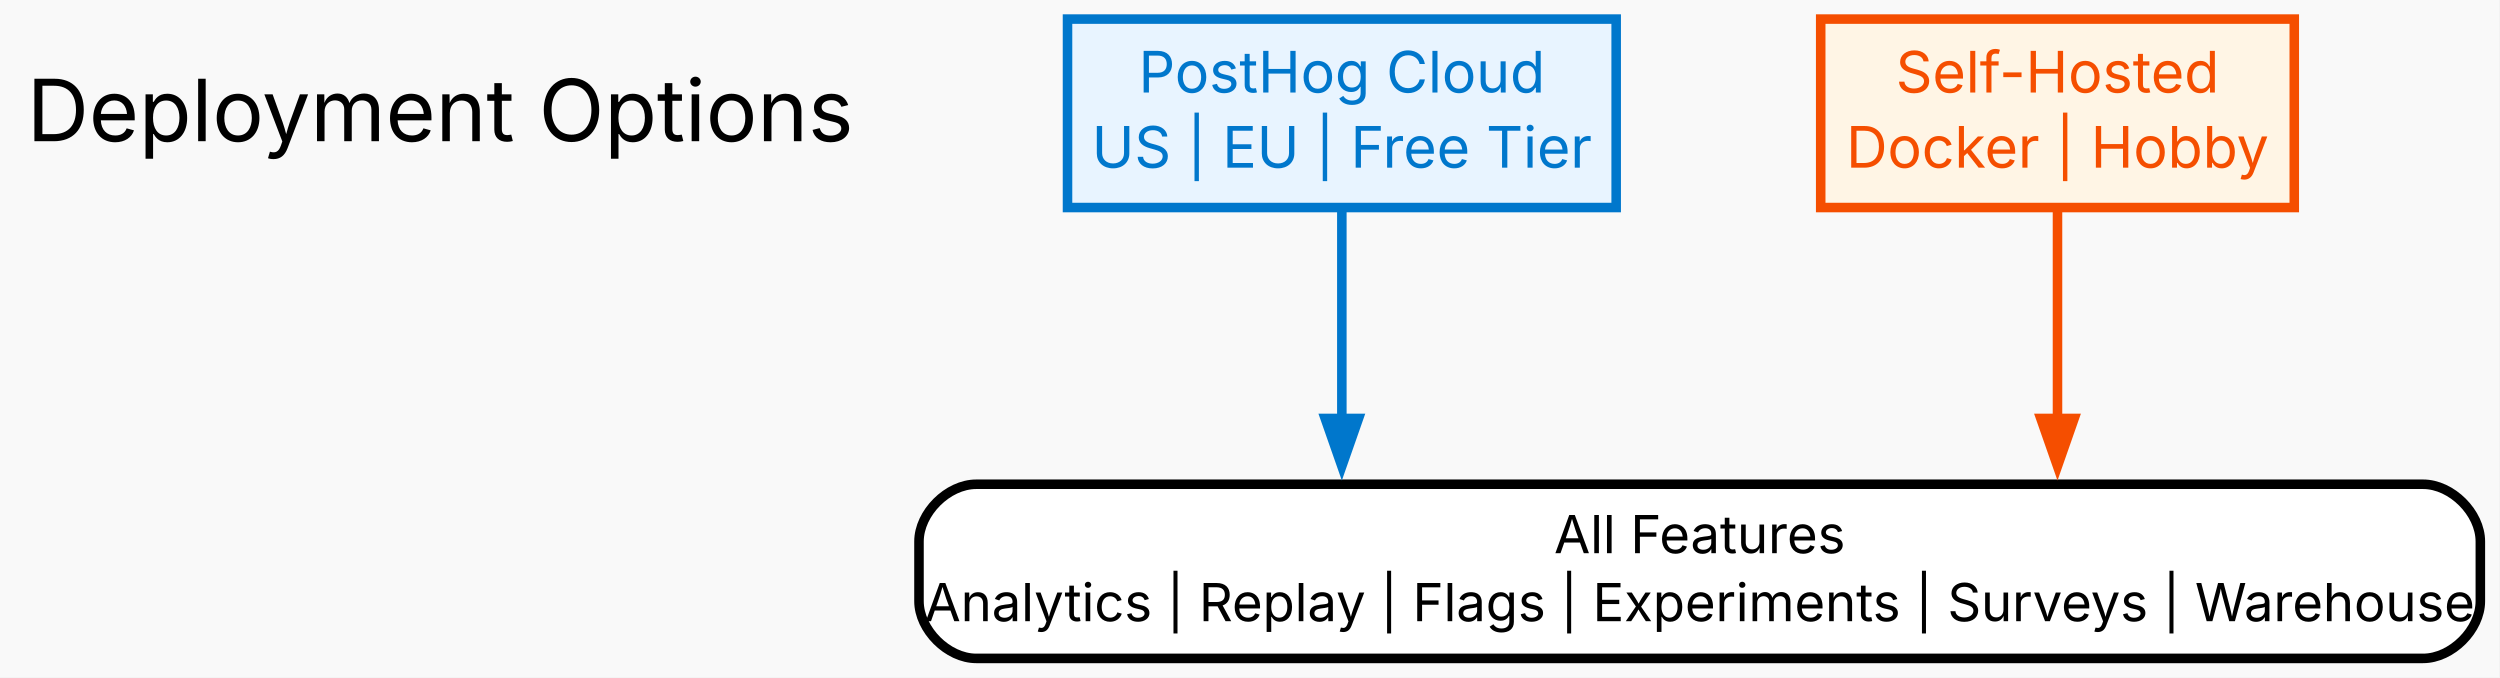
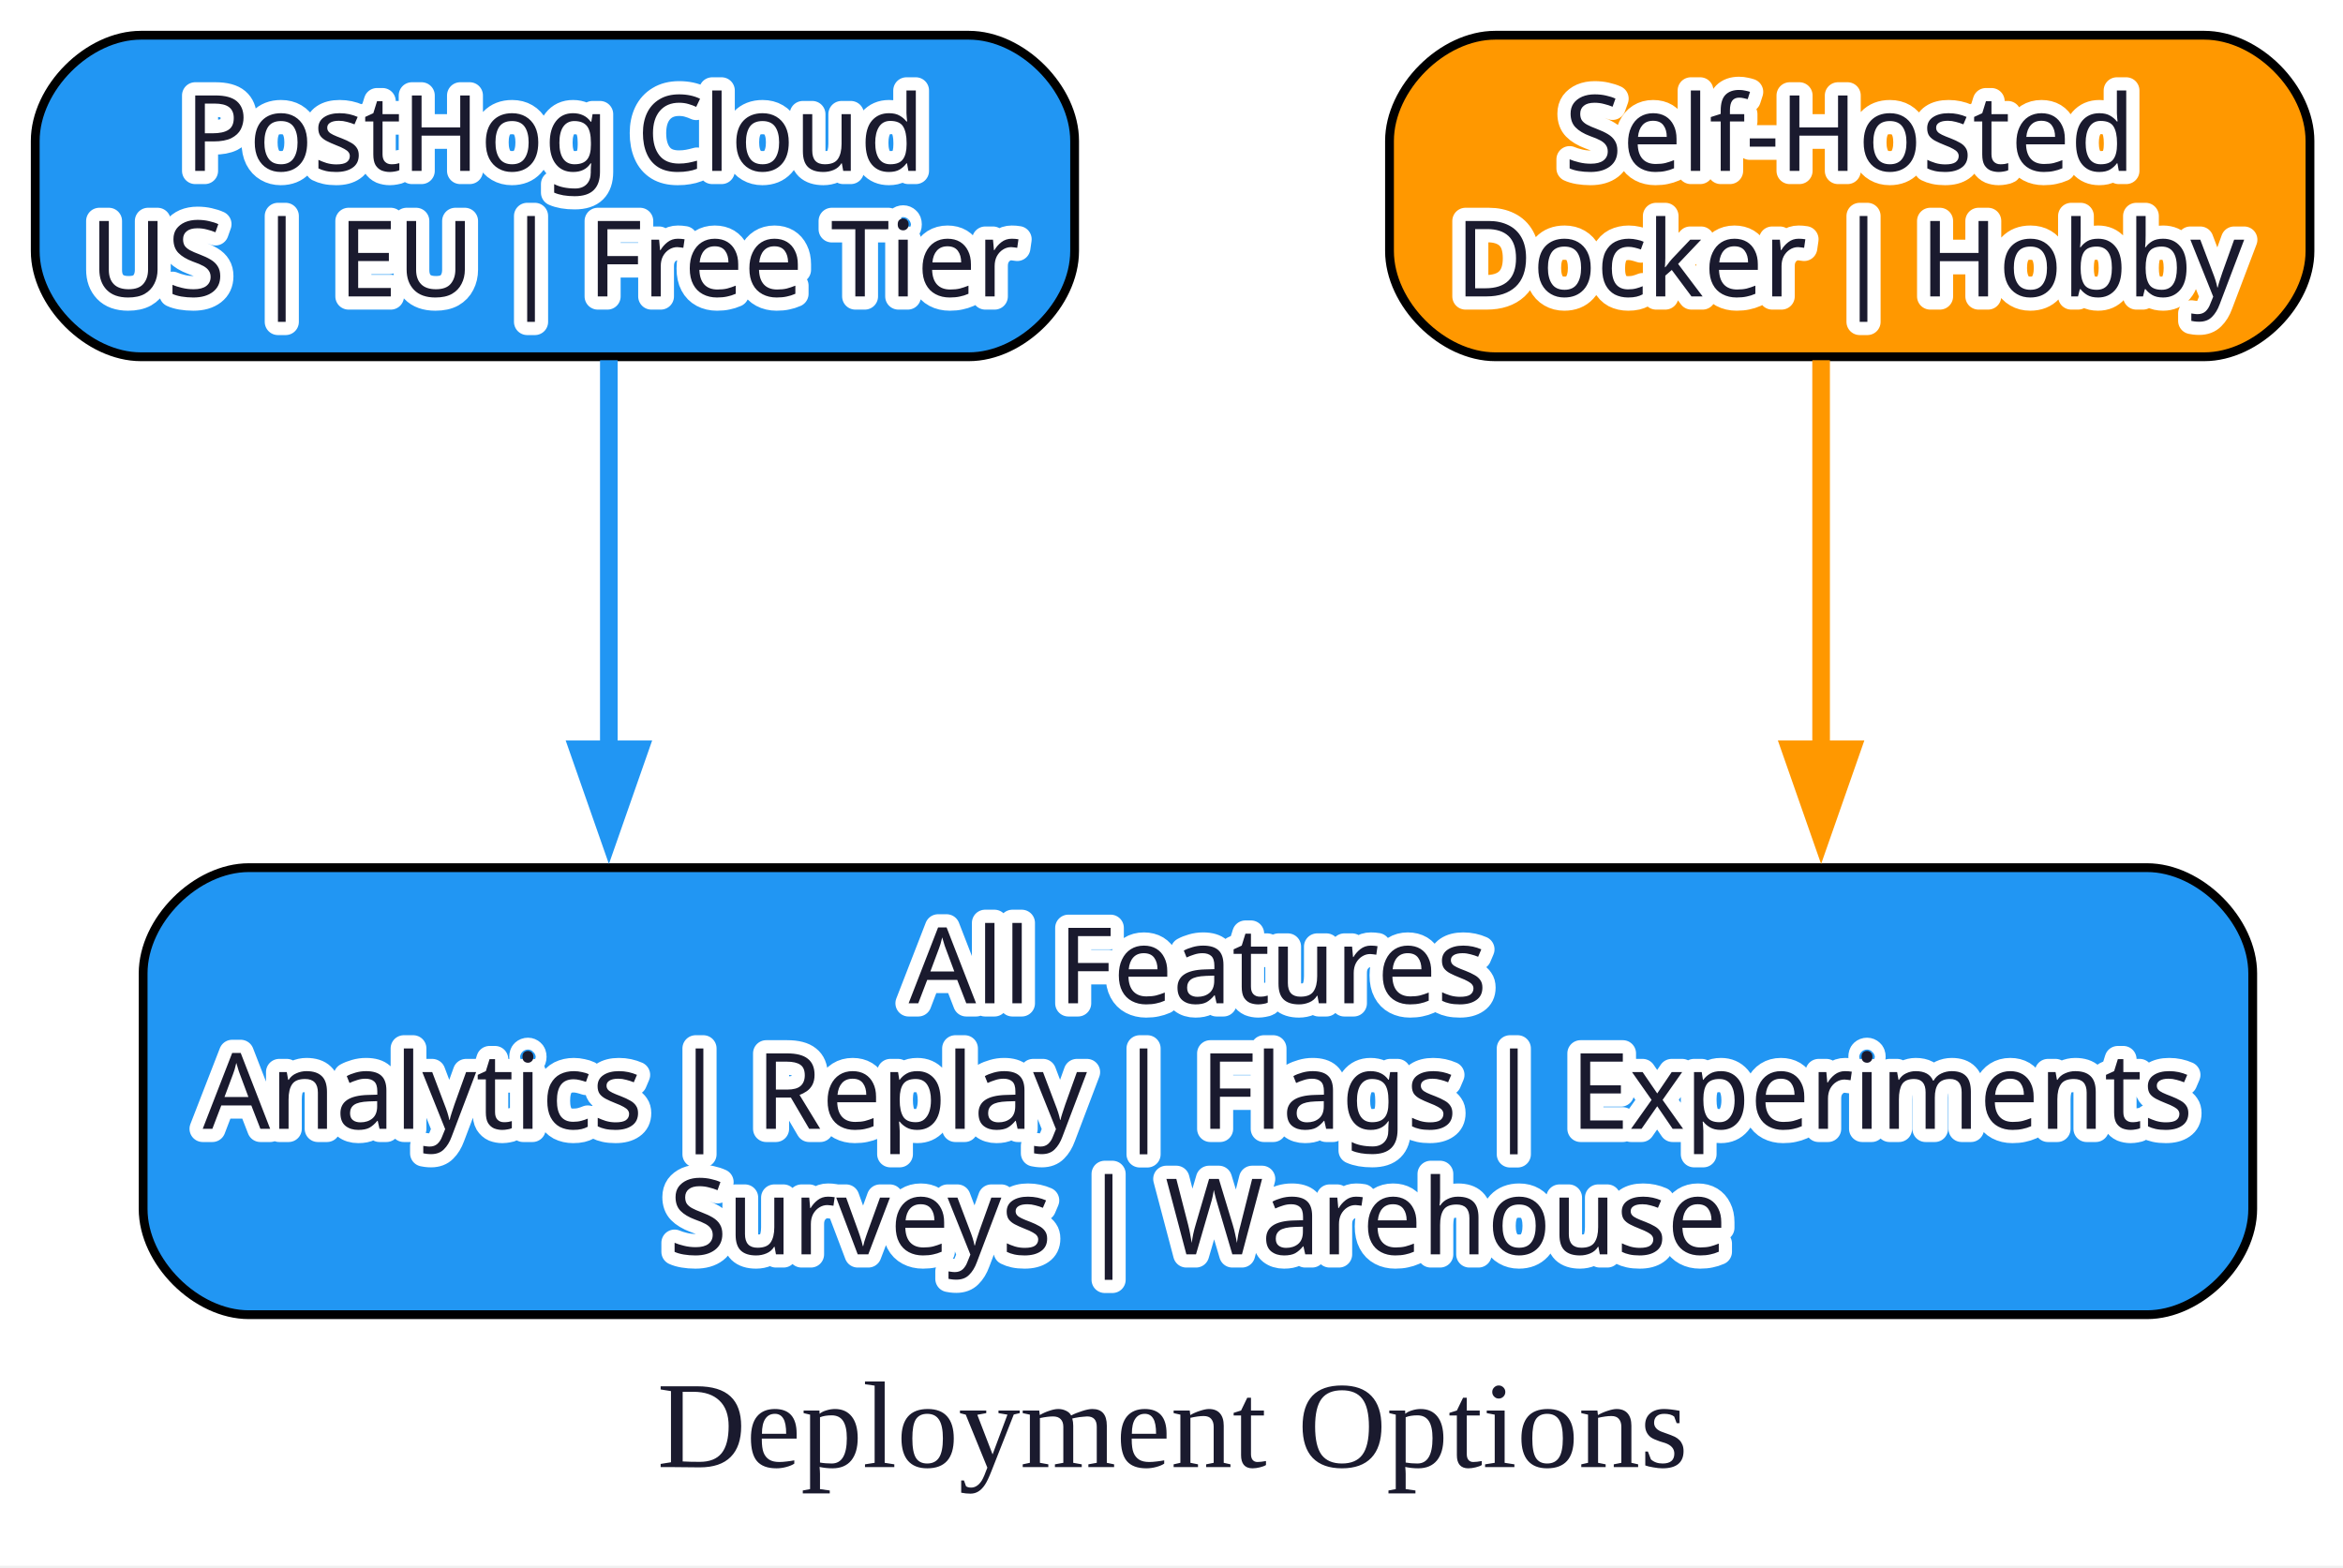
- <svg xmlns="http://www.w3.org/2000/svg" width="524pt" height="142pt" viewBox="0.00 0.00 524.00 142.00">
-   <g id="graph0" class="graph" transform="scale(1 1) rotate(0) translate(4 138)">
-     <polygon fill="#f9f9f9" stroke="none" points="-4,4 -4,-138 519.88,-138 519.88,4 -4,4" />
+ <svg xmlns="http://www.w3.org/2000/svg" width="266pt" height="178pt" viewBox="0.00 0.00 266.00 178.00">
+   <style>
+ 
+ text { paint-order: stroke; stroke: #ffffff; stroke-width: 3px; stroke-linejoin: round; fill: #1a1a2e; }
+ </style>
+   <g id="graph0" class="graph" transform="scale(1 1) rotate(0) translate(4 173.75)">
+     <polygon fill="white" stroke="none" points="-4,4 -4,-173.75 262.25,-173.75 262.25,4 -4,4" />
+     <text xml:space="preserve" text-anchor="middle" x="129.12" y="-7.2" font-family="Times New Roman,serif" font-size="14.00">Deployment Options</text>
    <g id="node1" class="node">
-       <text xml:space="preserve" text-anchor="middle" x="88.25" y="-108.4" font-family="Inter" font-size="18.00" fill="#000000">Deployment Options</text>
+       <path fill="#2196f3" stroke="black" d="M106,-169.75C106,-169.75 12,-169.75 12,-169.75 6,-169.75 0,-163.75 0,-157.75 0,-157.75 0,-145.25 0,-145.25 0,-139.25 6,-133.25 12,-133.25 12,-133.25 106,-133.25 106,-133.25 112,-133.25 118,-139.25 118,-145.25 118,-145.25 118,-157.75 118,-157.75 118,-163.75 112,-169.75 106,-169.75" />
+       <text xml:space="preserve" text-anchor="middle" x="59" y="-154.35" font-family="Arial Bold" font-size="12.00" fill="white">PostHog Cloud</text>
+       <text xml:space="preserve" text-anchor="middle" x="59" y="-140.1" font-family="Arial Bold" font-size="12.00" fill="white">US | EU | Free Tier</text>
+     </g>
+     <g id="node3" class="node">
+       <path fill="#2196f3" stroke="black" d="M239.75,-75.25C239.75,-75.25 24.25,-75.25 24.25,-75.25 18.25,-75.25 12.25,-69.25 12.25,-63.25 12.25,-63.25 12.25,-36.5 12.25,-36.5 12.25,-30.5 18.25,-24.5 24.25,-24.5 24.25,-24.5 239.75,-24.5 239.75,-24.5 245.75,-24.5 251.75,-30.5 251.75,-36.5 251.75,-36.5 251.75,-63.25 251.75,-63.25 251.75,-69.25 245.75,-75.25 239.75,-75.25" />
+       <text xml:space="preserve" text-anchor="middle" x="132" y="-59.85" font-family="Arial Bold" font-size="12.00" fill="white">All Features</text>
+       <text xml:space="preserve" text-anchor="middle" x="132" y="-45.6" font-family="Arial Bold" font-size="12.00" fill="white">Analytics | Replay | Flags | Experiments</text>
+       <text xml:space="preserve" text-anchor="middle" x="132" y="-31.35" font-family="Arial Bold" font-size="12.00" fill="white">Surveys | Warehouse</text>
+     </g>
+     <g id="edge1" class="edge">
+       <path fill="none" stroke="#2196f3" stroke-width="2" d="M65.12,-132.86C65.12,-132.86 65.12,-88.69 65.12,-88.69" />
+       <polygon fill="#2196f3" stroke="#2196f3" stroke-width="2" points="68.63,-88.69 65.13,-78.69 61.63,-88.69 68.63,-88.69" />
    </g>
    <g id="node2" class="node">
-       <polygon fill="#e8f4ff" stroke="#0077cc" stroke-width="2" points="334.75,-134 219.75,-134 219.75,-94.5 334.75,-94.5 334.75,-134" />
-       <text xml:space="preserve" text-anchor="middle" x="277.25" y="-118.6" font-family="Inter" font-size="12.00" fill="#0077cc">PostHog Cloud</text>
-       <text xml:space="preserve" text-anchor="middle" x="277.25" y="-102.85" font-family="Inter" font-size="12.00" fill="#0077cc">US | EU | Free Tier</text>
-     </g>
-     <g id="node4" class="node">
-       <path fill="#ffffff" stroke="#000000" stroke-width="2" d="M503.88,-36.5C503.88,-36.5 200.62,-36.5 200.62,-36.5 194.62,-36.5 188.62,-30.5 188.62,-24.5 188.62,-24.5 188.62,-12 188.62,-12 188.62,-6 194.62,0 200.62,0 200.62,0 503.88,0 503.88,0 509.88,0 515.88,-6 515.88,-12 515.88,-12 515.88,-24.5 515.88,-24.5 515.88,-30.5 509.88,-36.5 503.88,-36.5" />
-       <text xml:space="preserve" text-anchor="middle" x="352.25" y="-22.05" font-family="Inter" font-size="11.00" fill="#000000">All Features</text>
-       <text xml:space="preserve" text-anchor="middle" x="352.25" y="-7.8" font-family="Inter" font-size="11.00" fill="#000000">Analytics | Replay | Flags | Experiments | Surveys | Warehouse</text>
-     </g>
-     <g id="edge1" class="edge">
-       <path fill="none" stroke="#0077cc" stroke-width="2" d="M277.25,-93.89C277.25,-93.89 277.25,-50.3 277.25,-50.3" />
-       <polygon fill="#0077cc" stroke="#0077cc" stroke-width="2" points="280.75,-50.3 277.25,-40.3 273.75,-50.3 280.75,-50.3" />
-     </g>
-     <g id="node3" class="node">
-       <polygon fill="#fff5e5" stroke="#f54e00" stroke-width="2" points="476.88,-134 377.62,-134 377.62,-94.5 476.88,-94.5 476.88,-134" />
-       <text xml:space="preserve" text-anchor="middle" x="427.25" y="-118.6" font-family="Inter" font-size="12.00" fill="#f54e00">Self-Hosted</text>
-       <text xml:space="preserve" text-anchor="middle" x="427.25" y="-102.85" font-family="Inter" font-size="12.00" fill="#f54e00">Docker | Hobby</text>
+       <path fill="#ff9800" stroke="black" d="M246.25,-169.75C246.25,-169.75 165.75,-169.75 165.75,-169.75 159.75,-169.75 153.75,-163.75 153.75,-157.75 153.75,-157.75 153.75,-145.25 153.75,-145.25 153.75,-139.25 159.75,-133.25 165.75,-133.25 165.75,-133.25 246.25,-133.25 246.25,-133.25 252.25,-133.25 258.25,-139.25 258.25,-145.25 258.25,-145.25 258.25,-157.75 258.25,-157.75 258.25,-163.75 252.25,-169.75 246.25,-169.75" />
+       <text xml:space="preserve" text-anchor="middle" x="206" y="-154.35" font-family="Arial Bold" font-size="12.00" fill="white">Self-Hosted</text>
+       <text xml:space="preserve" text-anchor="middle" x="206" y="-140.1" font-family="Arial Bold" font-size="12.00" fill="white">Docker | Hobby</text>
    </g>
    <g id="edge2" class="edge">
-       <path fill="none" stroke="#f54e00" stroke-width="2" d="M427.25,-93.89C427.25,-93.89 427.25,-50.3 427.25,-50.3" />
-       <polygon fill="#f54e00" stroke="#f54e00" stroke-width="2" points="430.75,-50.3 427.25,-40.3 423.75,-50.3 430.75,-50.3" />
+       <path fill="none" stroke="#ff9800" stroke-width="2" d="M202.75,-132.86C202.75,-132.86 202.75,-88.69 202.75,-88.69" />
+       <polygon fill="#ff9800" stroke="#ff9800" stroke-width="2" points="206.25,-88.69 202.75,-78.69 199.25,-88.69 206.25,-88.69" />
    </g>
  </g>
</svg>
